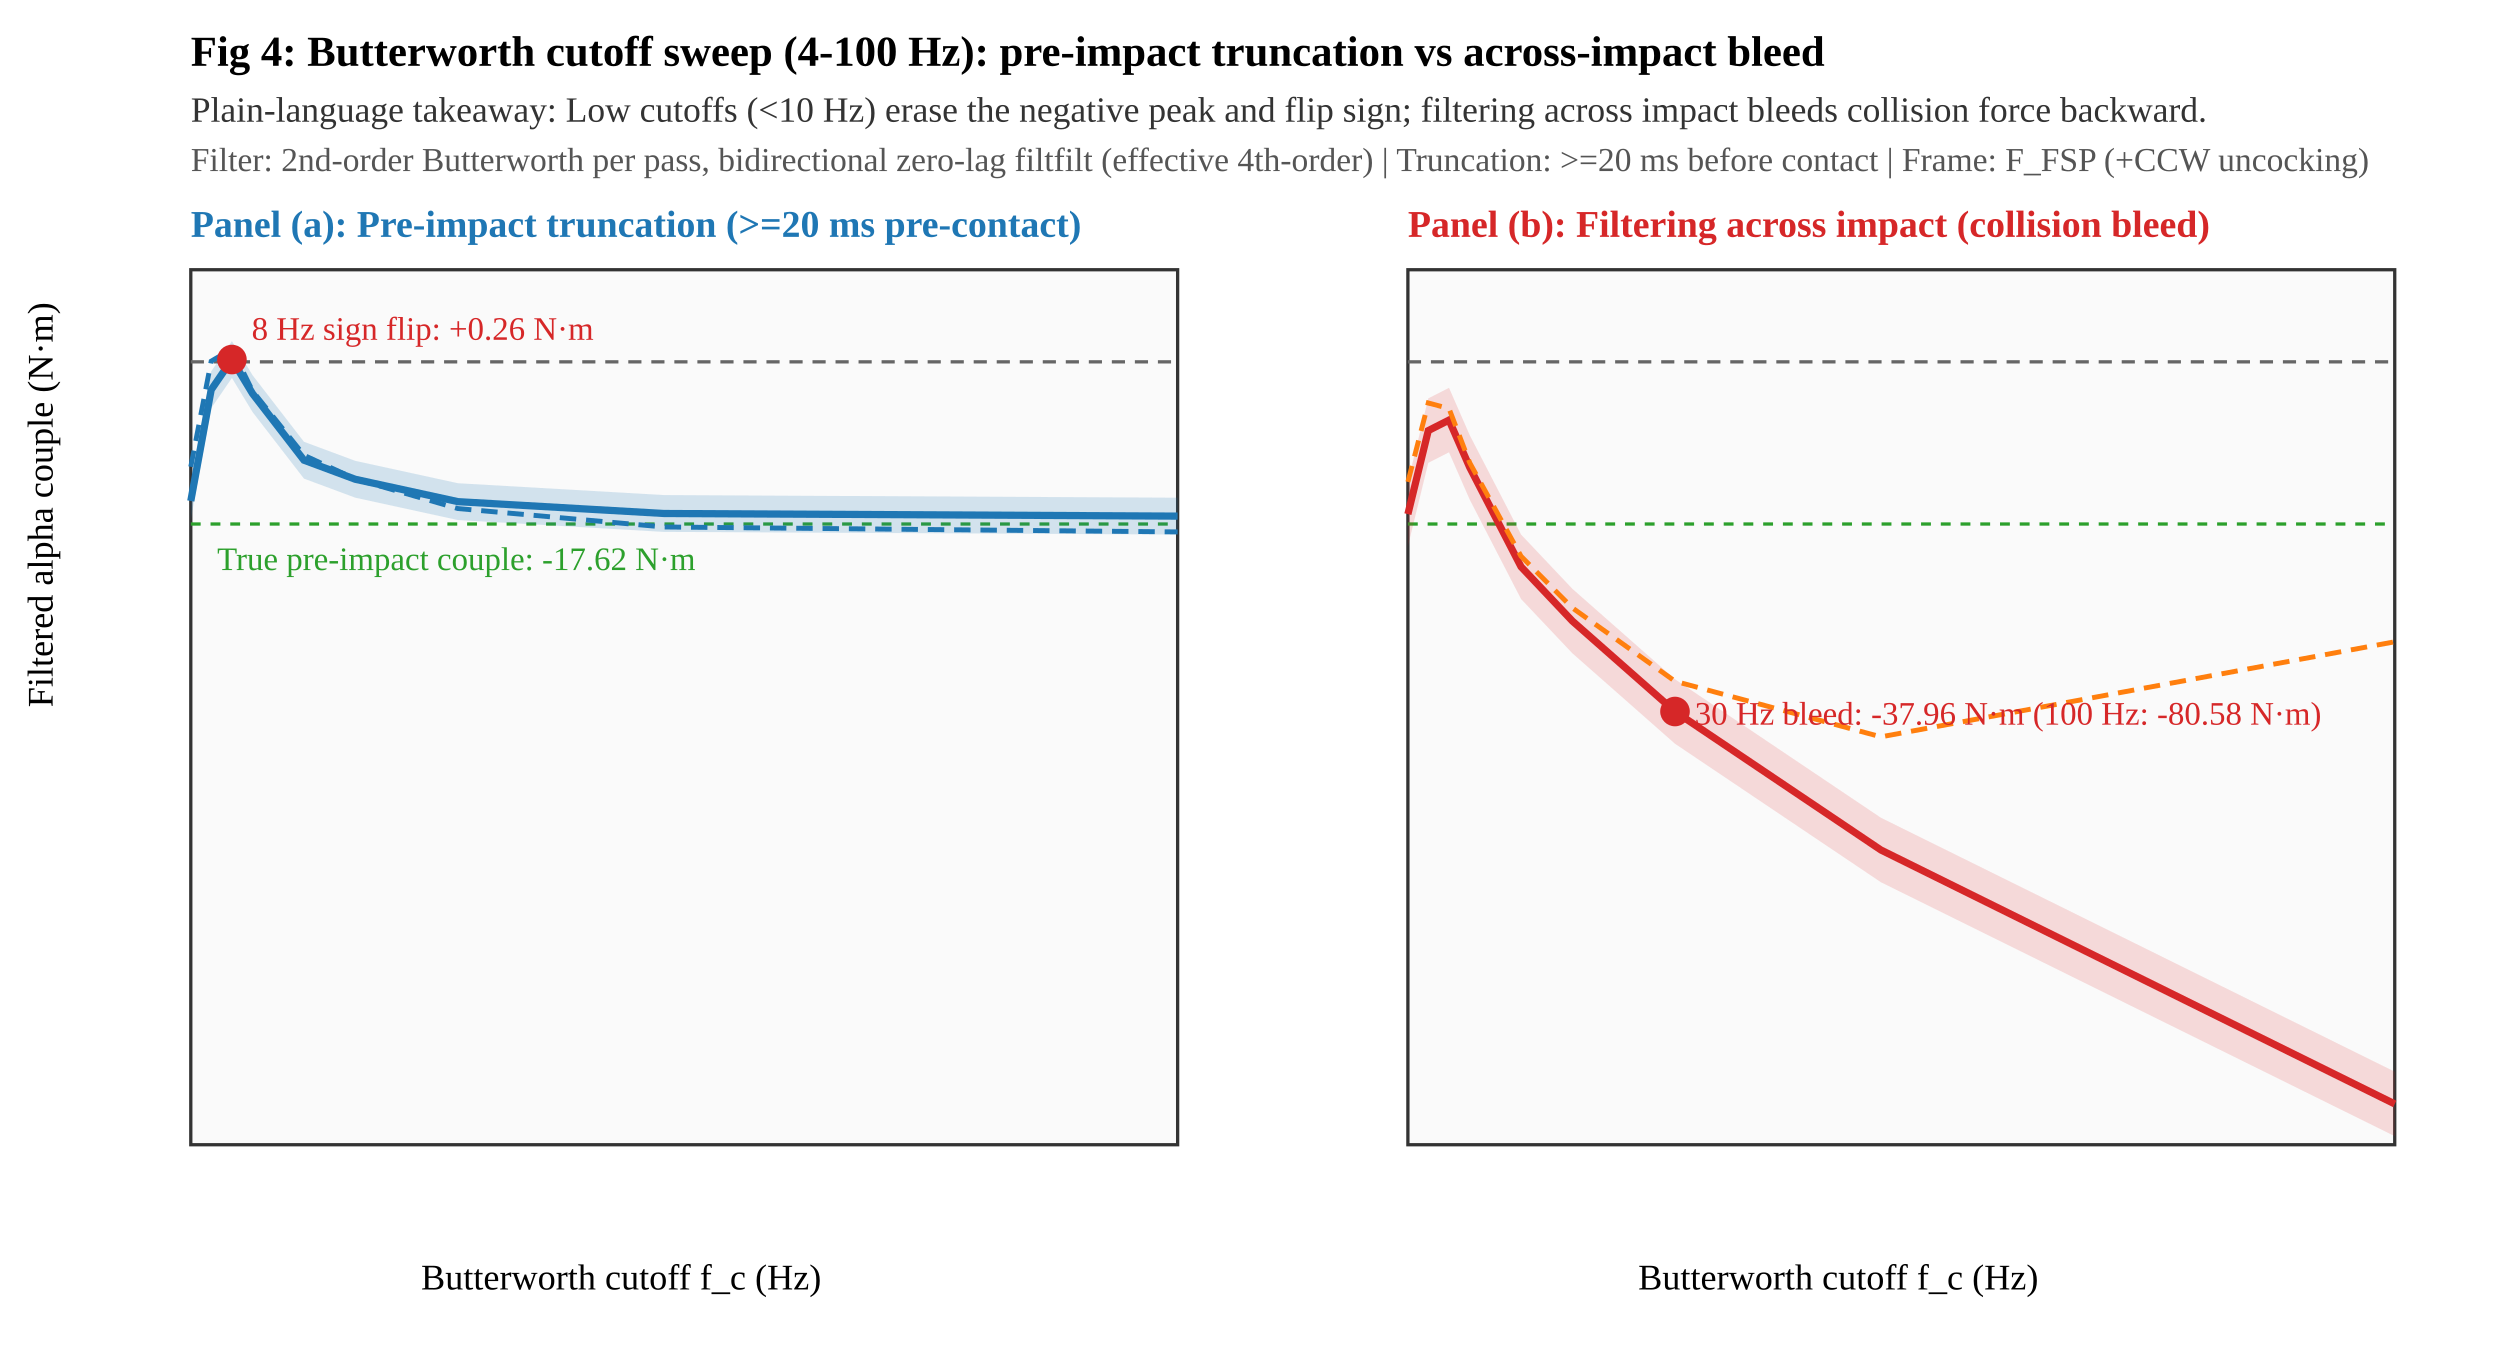
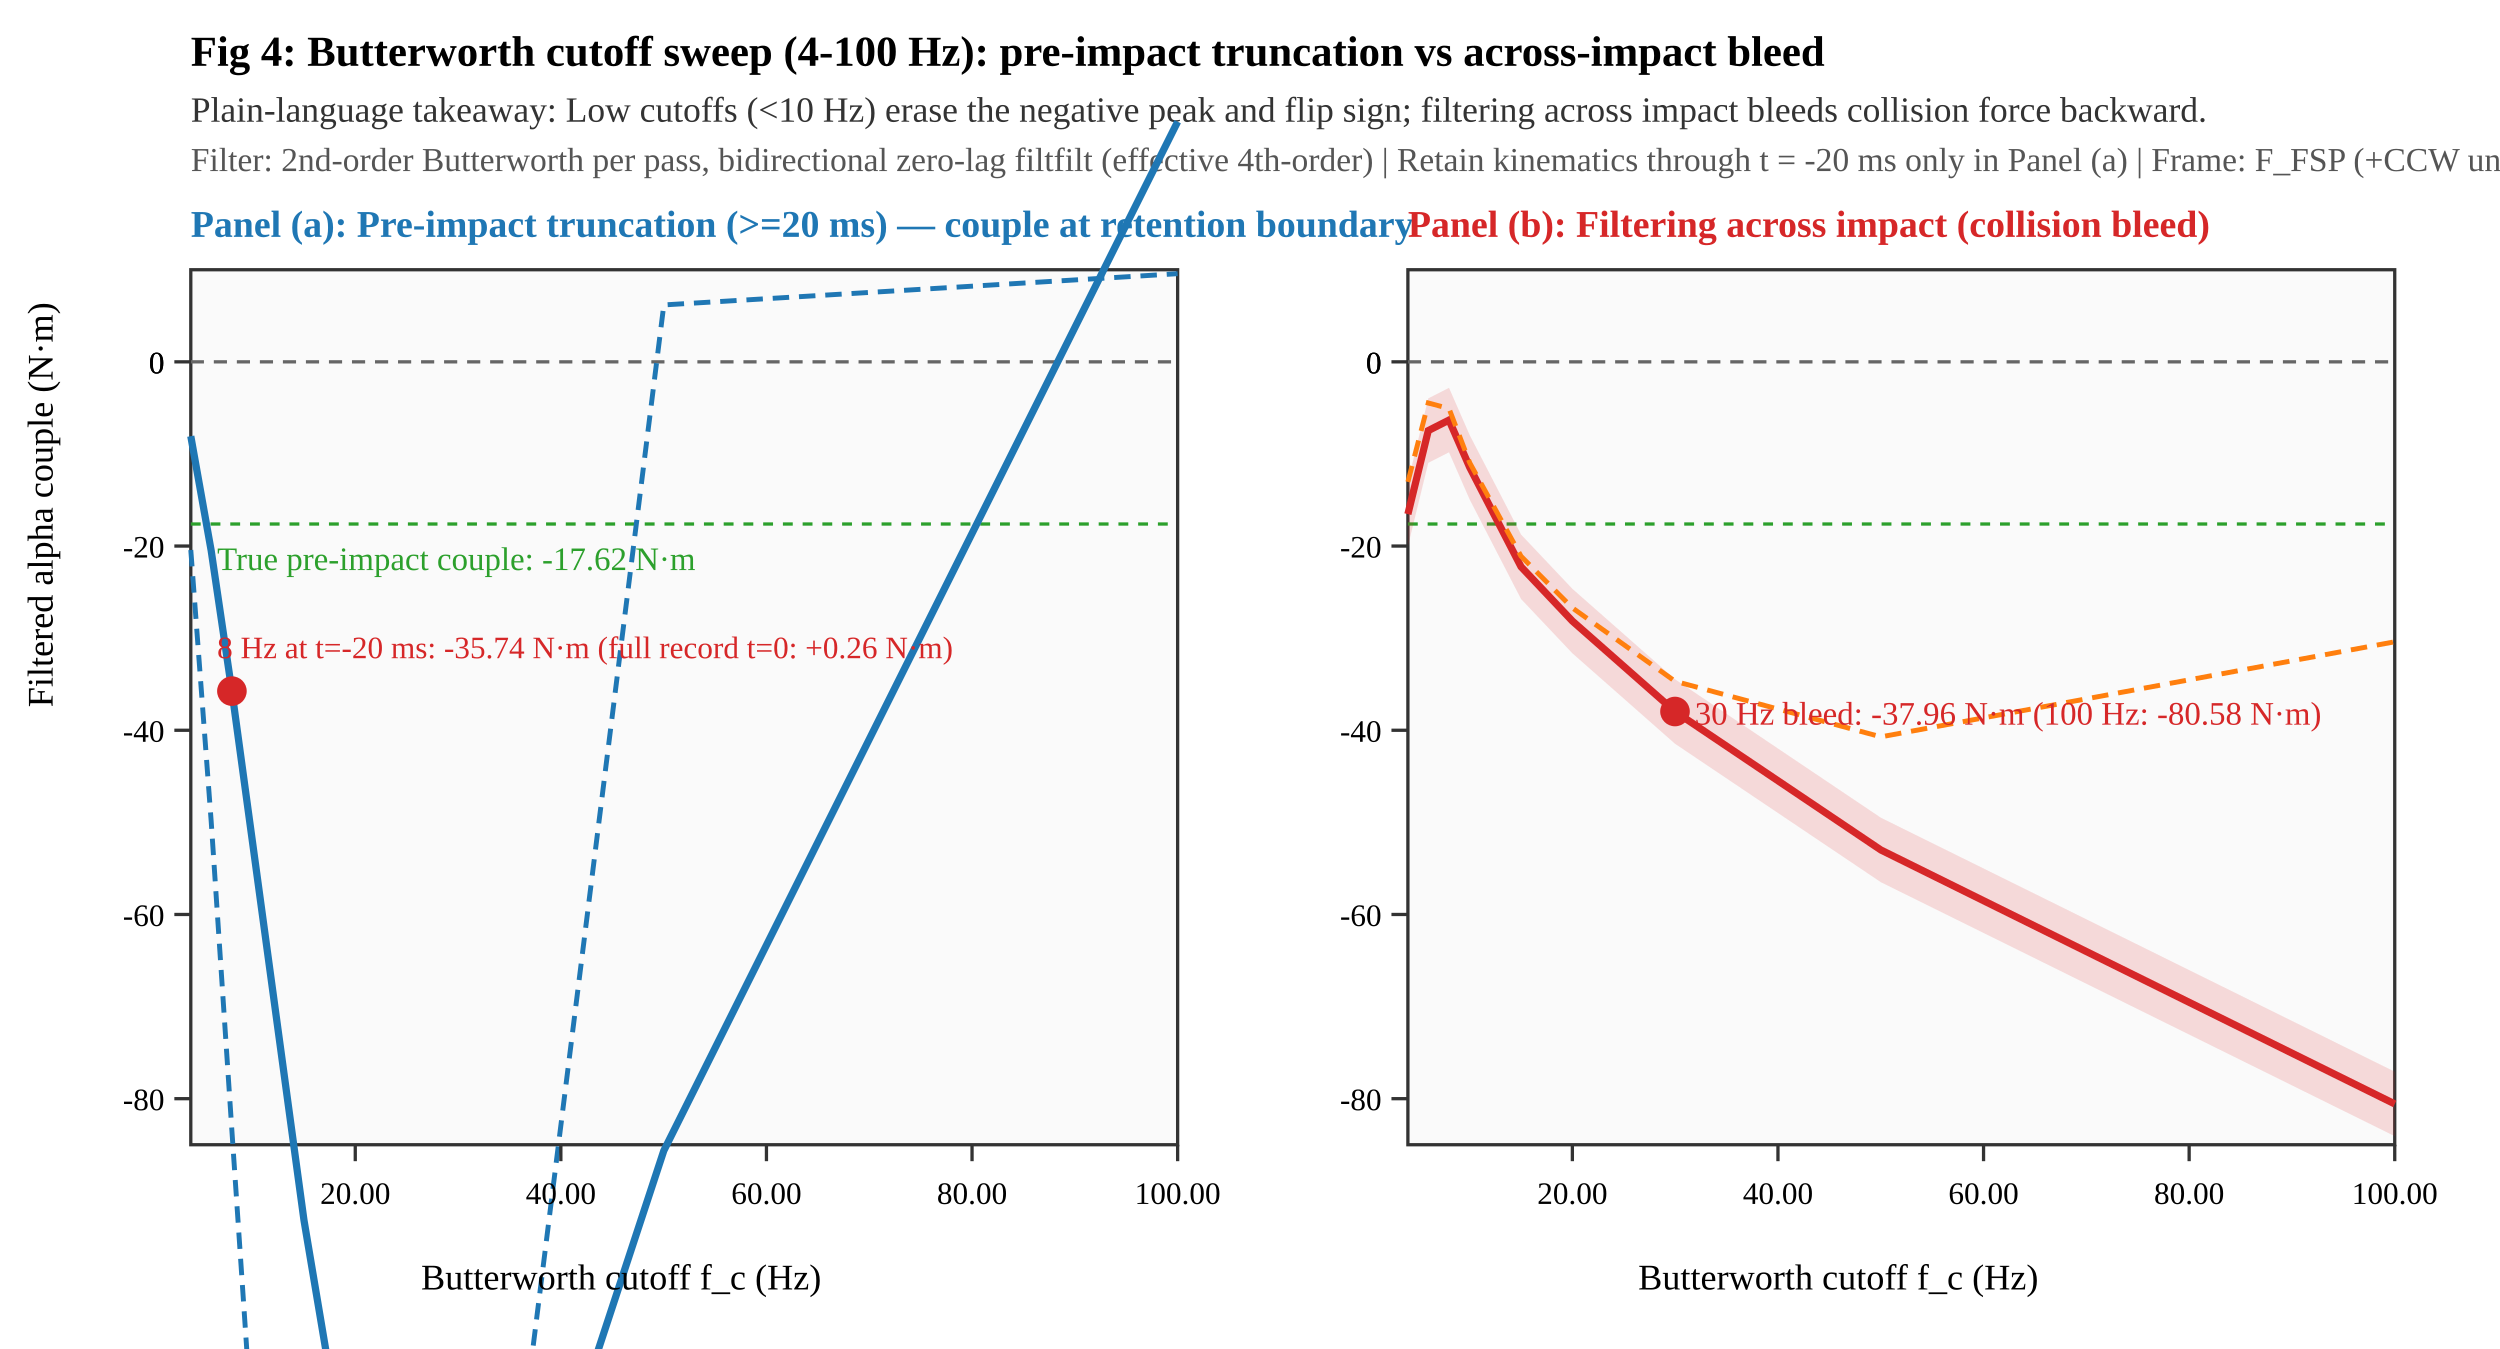
<svg xmlns="http://www.w3.org/2000/svg" width="760" height="410" viewBox="0 0 760 410" role="img">
  <text x="58" y="20" font-size="13" font-weight="bold">Fig 4: Butterworth cutoff sweep (4-100 Hz): pre-impact truncation vs across-impact bleed</text>
  <text x="58" y="37" font-size="10.8" fill="#333">Plain-language takeaway: Low cutoffs (&lt;10 Hz) erase the negative peak and flip sign; filtering across impact bleeds collision force backward.</text>
-   <text x="58" y="52" font-size="10.2" fill="#555">Filter: 2nd-order Butterworth per pass, bidirectional zero-lag filtfilt (effective 4th-order) | Truncation: &gt;=20 ms before contact | Frame: F_FSP (+CCW uncocking)</text>
-   <text x="58" y="72" font-size="11.5" font-weight="bold" fill="#1f77b4">Panel (a): Pre-impact truncation (&gt;=20 ms pre-contact)</text>
+   <text x="58" y="52" font-size="10.2" fill="#555">Filter: 2nd-order Butterworth per pass, bidirectional zero-lag filtfilt (effective 4th-order) | Retain kinematics through t = -20 ms only in Panel (a) | Frame: F_FSP (+CCW uncocking)</text>
+   <text x="58" y="72" font-size="11.5" font-weight="bold" fill="#1f77b4">Panel (a): Pre-impact truncation (&gt;=20 ms) — couple at retention boundary</text>
  <text x="428" y="72" font-size="11.5" font-weight="bold" fill="#d62728">Panel (b): Filtering across impact (collision bleed)</text>
  <rect x="58" y="82" width="300" height="266" fill="#fafafa" stroke="#333" />
  <rect x="428" y="82" width="300" height="266" fill="#fafafa" stroke="#333" />
  <line x1="58" y1="110.0" x2="358" y2="110.0" stroke="#666" stroke-dasharray="4 3" />
  <line x1="428" y1="110.0" x2="728" y2="110.0" stroke="#666" stroke-dasharray="4 3" />
  <line x1="58" y1="159.3" x2="358" y2="159.3" stroke="#2ca02c" stroke-dasharray="3 3" />
  <line x1="428" y1="159.3" x2="728" y2="159.3" stroke="#2ca02c" stroke-dasharray="3 3" />
-   <polygon points="58.0,146.7 64.2,112.9 70.5,103.7 76.8,114.1 92.4,134.3 108.0,140.1 139.2,146.9 201.8,150.5 358.0,151.3 358.0,162.5 201.8,161.7 139.2,158.1 108.0,151.3 92.4,145.5 76.8,125.3 70.5,114.9 64.2,124.1 58.0,157.9" fill="#1f77b4" fill-opacity="0.18" />
-   <polyline fill="none" stroke="#1f77b4" stroke-width="2.2" points="58.0,152.3 64.2,118.5 70.5,109.3 76.8,119.7 92.4,139.9 108.0,145.7 139.2,152.5 201.8,156.1 358.0,156.9" />
-   <polyline fill="none" stroke="#1f77b4" stroke-width="1.5" stroke-dasharray="5 3" points="58.0,141.9 64.2,109.8 70.5,106.1 76.8,118.9 92.4,138.4 108.0,145.6 139.2,154.6 201.8,160.2 358.0,161.7" />
-   <circle cx="70.5" cy="109.3" r="4.5" fill="#d62728" />
-   <text x="76.5" y="103.3" font-size="10" fill="#d62728">8 Hz sign flip: +0.26 N·m</text>
+   <polyline fill="none" stroke="#1f77b4" stroke-width="2.2" points="58.0,132.6 64.2,167.4 70.5,210.1 76.8,256.3 92.4,370.9 108.0,463.7 139.2,540.0 201.8,349.8 358.0,37.0" />
+   <polyline fill="none" stroke="#1f77b4" stroke-width="1.5" stroke-dasharray="5 3" points="58.0,167.2 64.2,249.7 70.5,343.8 76.8,436.5 92.4,620.9 108.0,703.9 139.2,591.6 201.8,92.7 358.0,83.2" />
+   <circle cx="70.5" cy="210.1" r="4.5" fill="#d62728" />
+   <text x="66" y="200.1" font-size="9.5" fill="#d62728">8 Hz at t=-20 ms: -35.74 N·m (full record t=0: +0.26 N·m)</text>
  <text x="66" y="173.3" font-size="10" fill="#2ca02c">True pre-impact couple: -17.62 N·m</text>
  <polygon points="428.0,146.5 434.2,121.1 440.5,117.9 446.8,132.3 462.4,162.5 478.0,179.0 509.2,206.5 571.8,248.6 728.0,325.8 728.0,345.4 571.8,268.2 509.2,226.1 478.0,198.6 462.4,182.1 446.8,151.9 440.5,137.5 434.2,140.7 428.0,166.1" fill="#d62728" fill-opacity="0.16" />
  <polyline fill="none" stroke="#d62728" stroke-width="2.2" points="428.0,156.3 434.2,130.9 440.5,127.7 446.8,142.1 462.4,172.3 478.0,188.8 509.2,216.3 571.8,258.4 728.0,335.6" />
  <polyline fill="none" stroke="#ff7f0e" stroke-width="1.5" stroke-dasharray="5 3" points="428.0,146.5 434.2,122.5 440.5,124.2 446.8,140.7 462.4,169.1 478.0,184.8 509.2,207.1 571.8,224.0 728.0,195.1" />
  <circle cx="509.2" cy="216.3" r="4.5" fill="#d62728" />
  <text x="515.2" y="220.3" font-size="10" fill="#d62728">30 Hz bleed: -37.96 N·m (100 Hz: -80.58 N·m)</text>
  <text x="128" y="392" font-size="11">Butterworth cutoff f_c (Hz)</text>
  <text x="498" y="392" font-size="11">Butterworth cutoff f_c (Hz)</text>
+   <line x1="108.0" y1="348" x2="108.0" y2="353" stroke="#333" />
+   <text x="108.0" y="366" font-size="9.5" text-anchor="middle">20.00</text>
+   <line x1="170.5" y1="348" x2="170.5" y2="353" stroke="#333" />
+   <text x="170.5" y="366" font-size="9.5" text-anchor="middle">40.00</text>
+   <line x1="233.0" y1="348" x2="233.0" y2="353" stroke="#333" />
+   <text x="233.0" y="366" font-size="9.5" text-anchor="middle">60.00</text>
+   <line x1="295.5" y1="348" x2="295.5" y2="353" stroke="#333" />
+   <text x="295.5" y="366" font-size="9.5" text-anchor="middle">80.00</text>
+   <line x1="358.0" y1="348" x2="358.0" y2="353" stroke="#333" />
+   <text x="358.0" y="366" font-size="9.5" text-anchor="middle">100.00</text>
+   <line x1="53" y1="334.0" x2="58" y2="334.0" stroke="#333" />
+   <text x="50" y="337.5" font-size="9.5" text-anchor="end">-80</text>
+   <line x1="53" y1="278.0" x2="58" y2="278.0" stroke="#333" />
+   <text x="50" y="281.5" font-size="9.5" text-anchor="end">-60</text>
+   <line x1="53" y1="222.0" x2="58" y2="222.0" stroke="#333" />
+   <text x="50" y="225.5" font-size="9.5" text-anchor="end">-40</text>
+   <line x1="53" y1="166.0" x2="58" y2="166.0" stroke="#333" />
+   <text x="50" y="169.5" font-size="9.5" text-anchor="end">-20</text>
+   <line x1="53" y1="110.0" x2="58" y2="110.0" stroke="#333" />
+   <text x="50" y="113.5" font-size="9.5" text-anchor="end">0</text>
+   <text x="50" y="113.5" font-size="9.5" text-anchor="end">0</text>
+   <line x1="478.0" y1="348" x2="478.0" y2="353" stroke="#333" />
+   <text x="478.0" y="366" font-size="9.5" text-anchor="middle">20.00</text>
+   <line x1="540.5" y1="348" x2="540.5" y2="353" stroke="#333" />
+   <text x="540.5" y="366" font-size="9.5" text-anchor="middle">40.00</text>
+   <line x1="603.0" y1="348" x2="603.0" y2="353" stroke="#333" />
+   <text x="603.0" y="366" font-size="9.5" text-anchor="middle">60.00</text>
+   <line x1="665.5" y1="348" x2="665.5" y2="353" stroke="#333" />
+   <text x="665.5" y="366" font-size="9.5" text-anchor="middle">80.00</text>
+   <line x1="728.0" y1="348" x2="728.0" y2="353" stroke="#333" />
+   <text x="728.0" y="366" font-size="9.5" text-anchor="middle">100.00</text>
+   <line x1="423" y1="334.0" x2="428" y2="334.0" stroke="#333" />
+   <text x="420" y="337.5" font-size="9.5" text-anchor="end">-80</text>
+   <line x1="423" y1="278.0" x2="428" y2="278.0" stroke="#333" />
+   <text x="420" y="281.5" font-size="9.5" text-anchor="end">-60</text>
+   <line x1="423" y1="222.0" x2="428" y2="222.0" stroke="#333" />
+   <text x="420" y="225.5" font-size="9.5" text-anchor="end">-40</text>
+   <line x1="423" y1="166.0" x2="428" y2="166.0" stroke="#333" />
+   <text x="420" y="169.5" font-size="9.5" text-anchor="end">-20</text>
+   <line x1="423" y1="110.0" x2="428" y2="110.0" stroke="#333" />
+   <text x="420" y="113.5" font-size="9.5" text-anchor="end">0</text>
+   <text x="420" y="113.5" font-size="9.5" text-anchor="end">0</text>
  <text x="16" y="215" font-size="11" transform="rotate(-90 16,215)">Filtered alpha couple (N·m)</text>
</svg>
